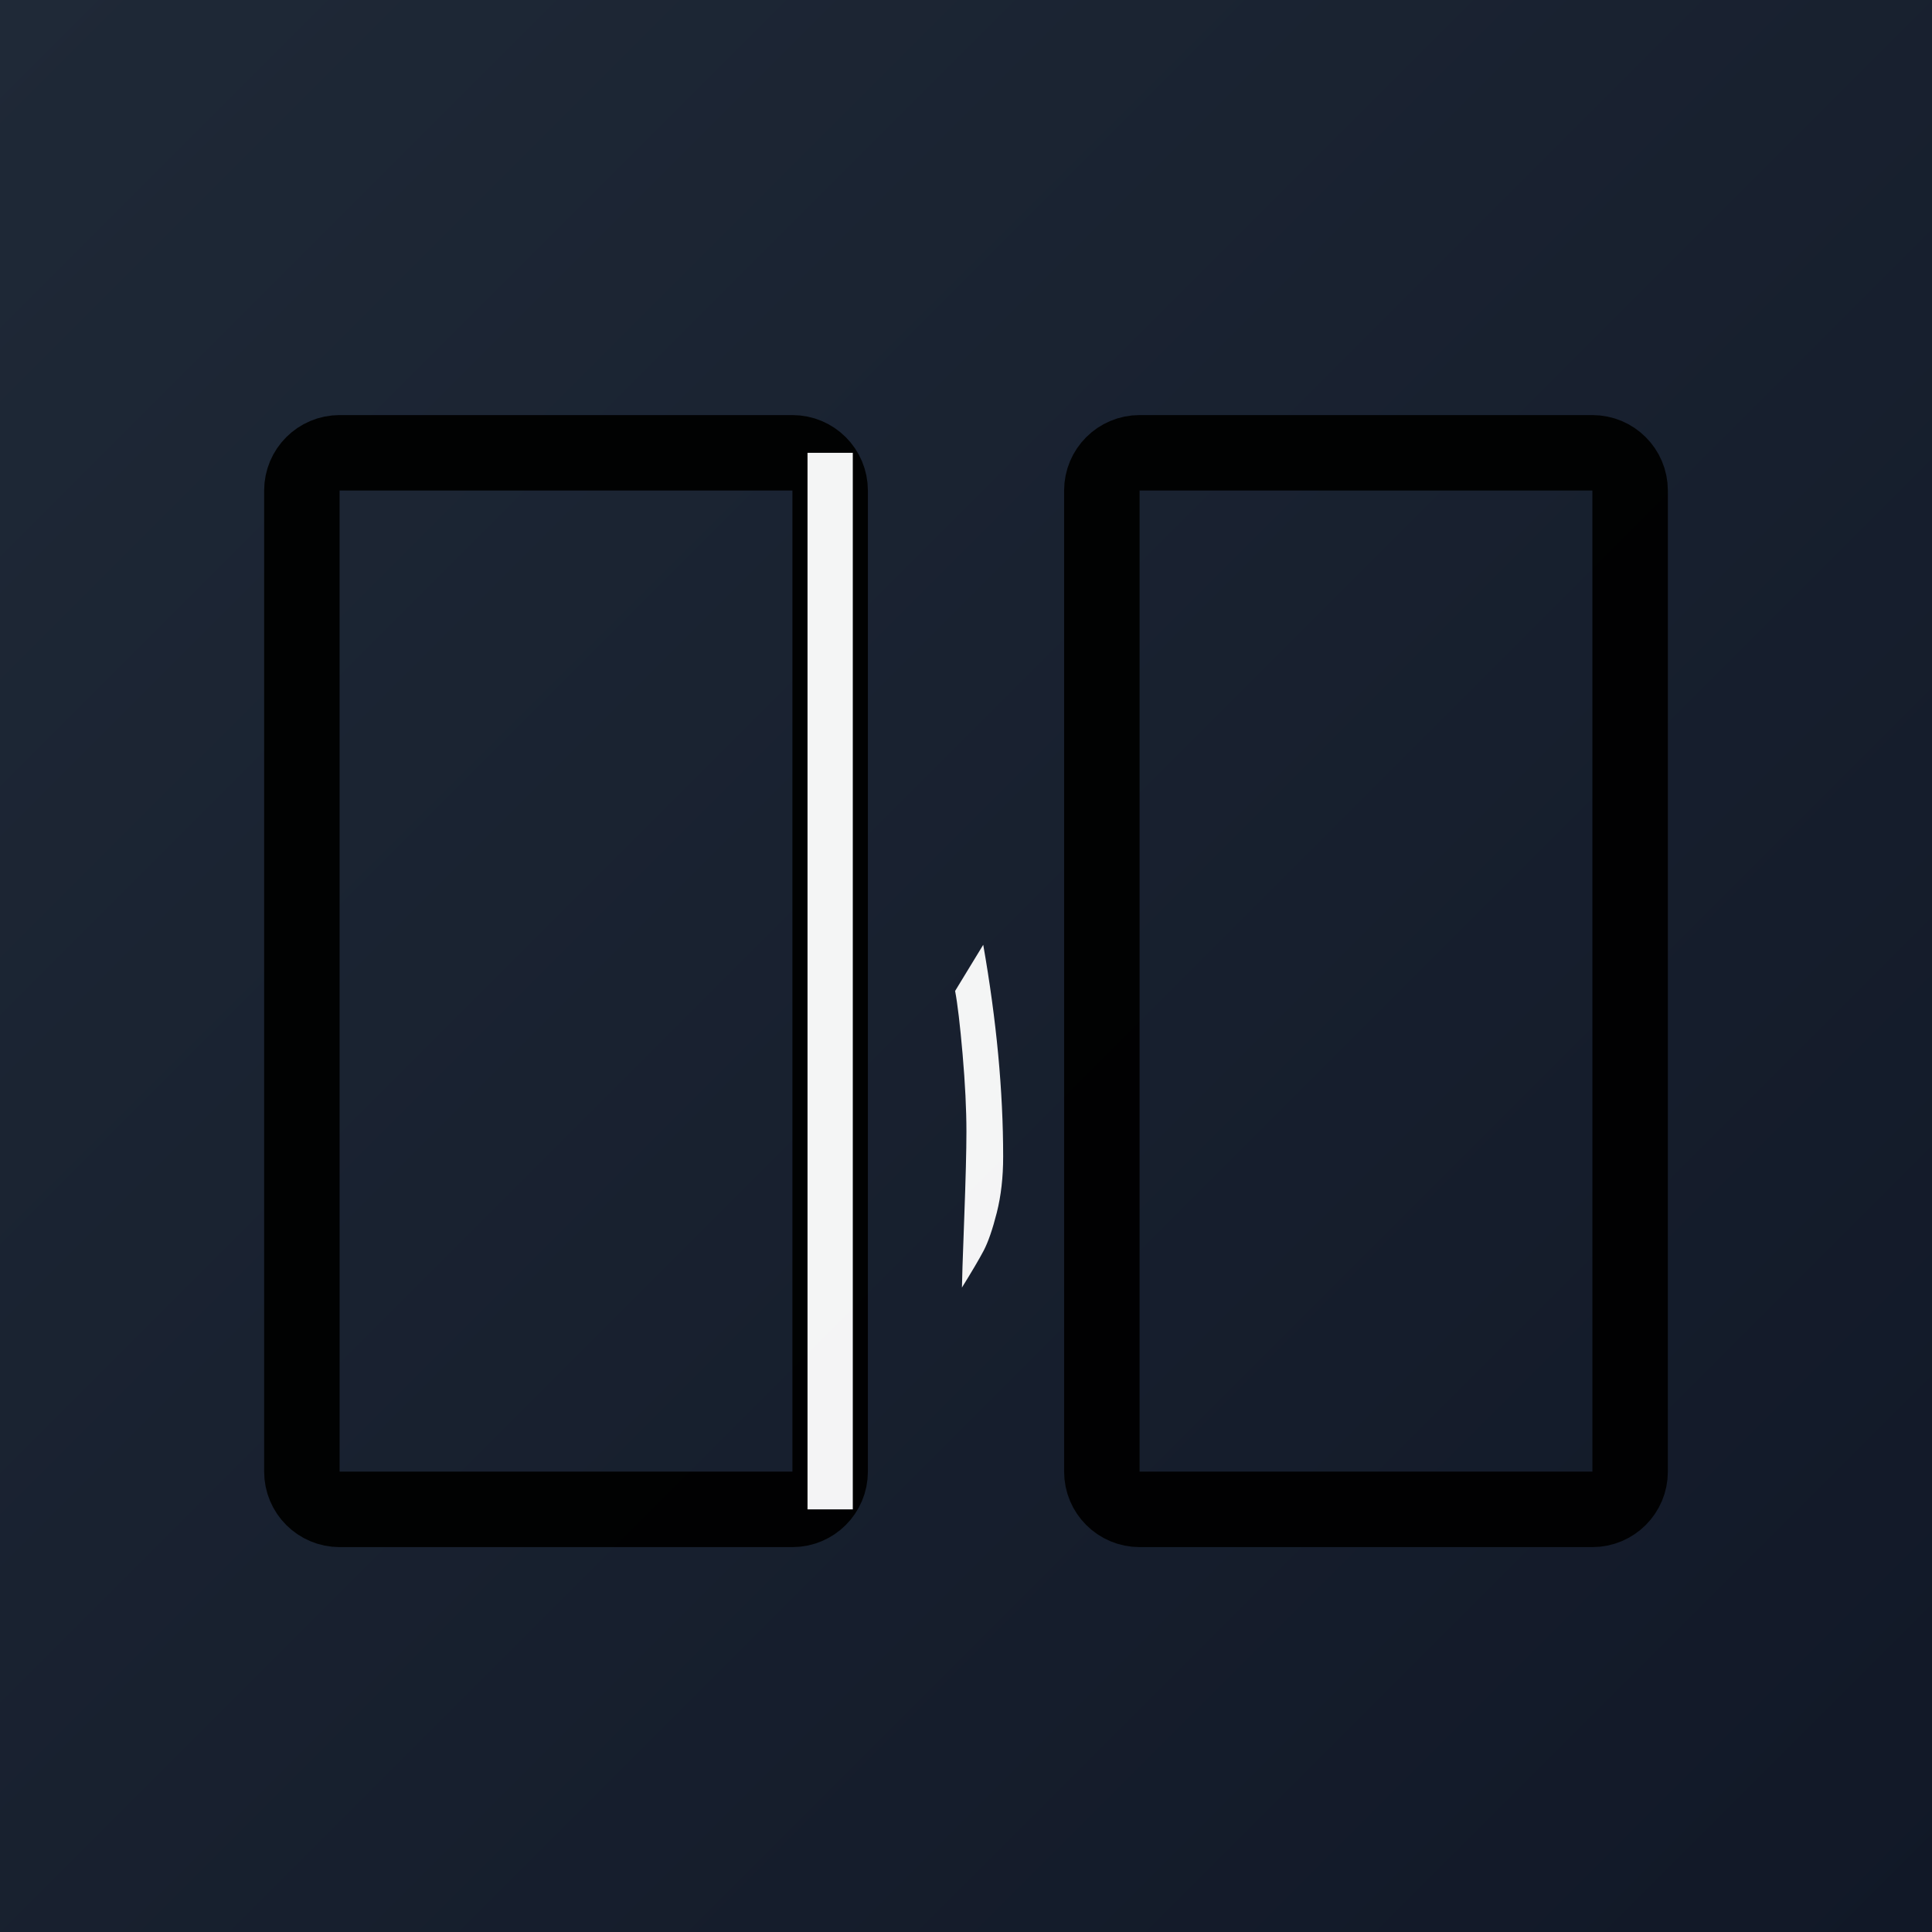
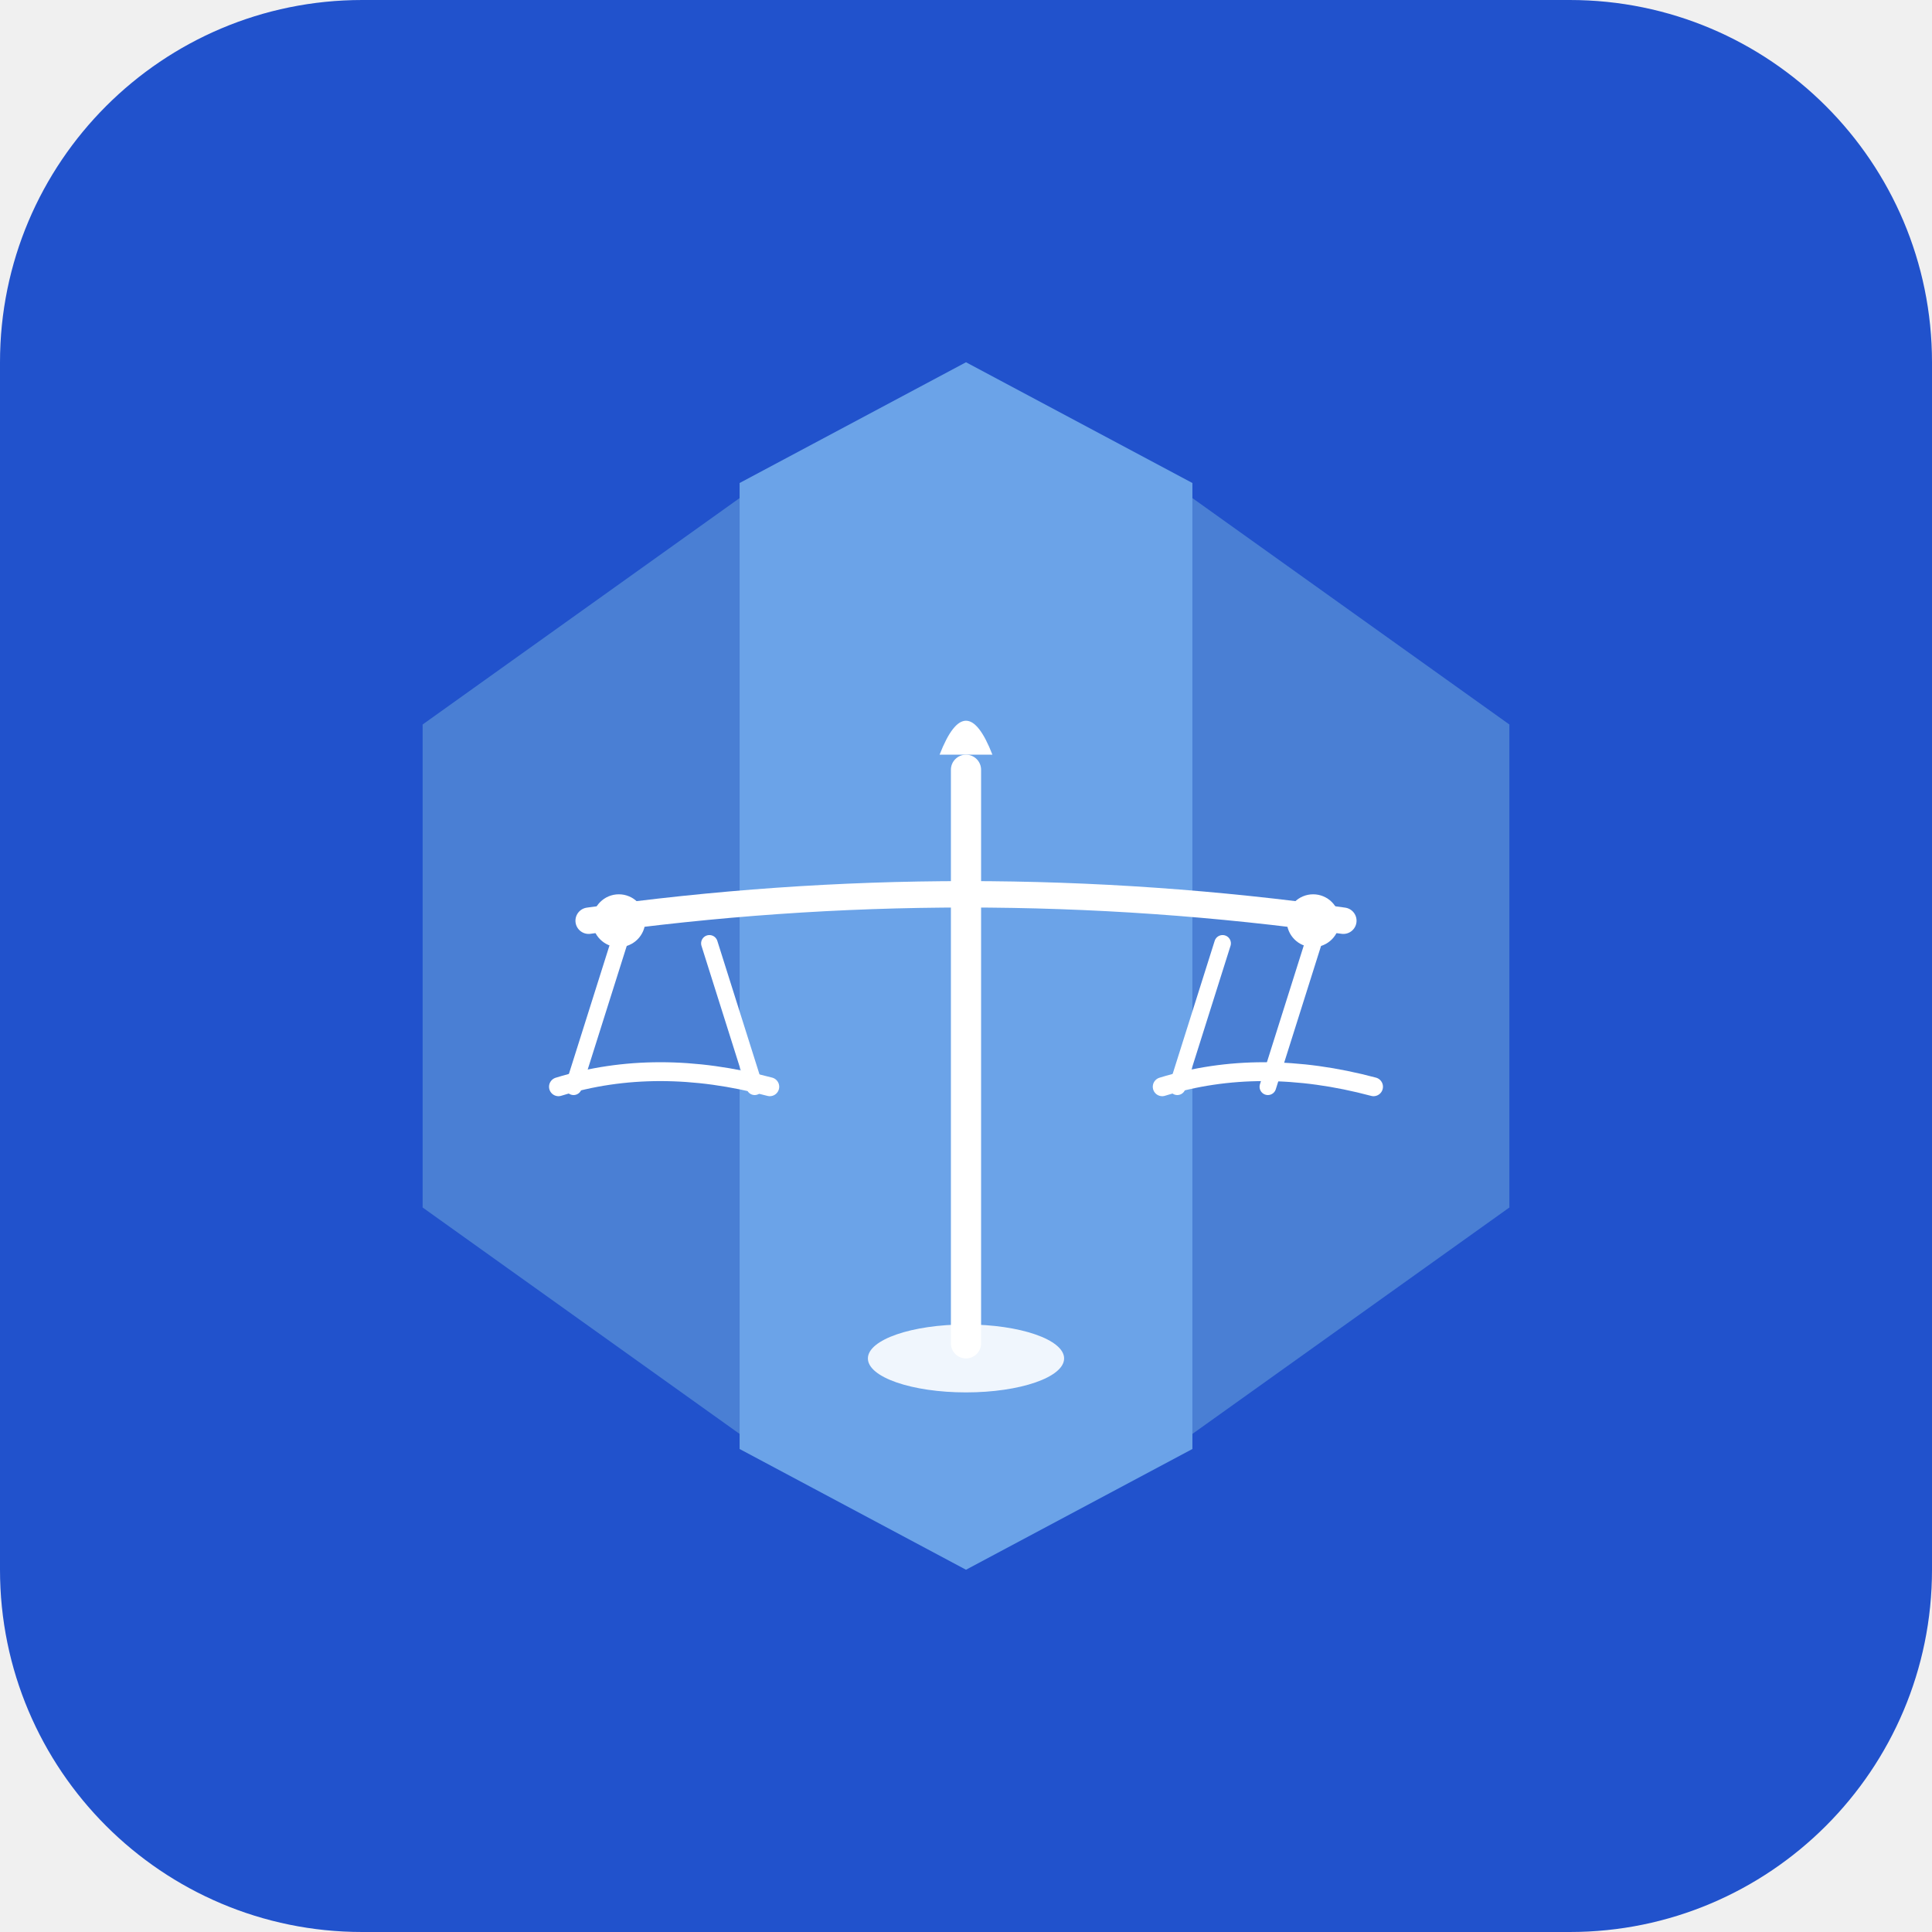
- <svg xmlns="http://www.w3.org/2000/svg" viewBox="0 0 512 512">
-   <defs>
-     <linearGradient id="grad" x1="0%" y1="0%" x2="100%" y2="100%">
-       <stop offset="0%" style="stop-color:#1f2937;stop-opacity:1" />
-       <stop offset="100%" style="stop-color:#111827;stop-opacity:1" />
-     </linearGradient>
-   </defs>
-   <rect width="512" height="512" fill="url(#grad)" />
-   <g fill="white" opacity="0.95">
-     <rect x="80" y="120" width="140" height="280" fill="none" stroke="currentColor" stroke-width="20" rx="10" />
-     <rect x="292" y="120" width="140" height="280" fill="none" stroke="currentColor" stroke-width="20" rx="10" />
-     <line x1="220" y1="120" x2="220" y2="400" stroke="white" stroke-width="12" />
-     <text x="256" y="300" font-size="120" font-weight="bold" text-anchor="middle" dominant-baseline="middle" fill="white" font-family="serif">ا</text>
+ <svg xmlns="http://www.w3.org/2000/svg" viewBox="0 0 512 512" fill="none">
+   <rect width="512" height="512" rx="96" fill="#2152cc" />
+   <g transform="translate(56, 56) scale(2)">
+     <path d="M28 68 L28 132 L70 162 L70 38 Z" fill="#4a7fd4" />
+     <path d="M172 68 L172 132 L130 162 L130 38 Z" fill="#4a7fd4" />
+     <path d="M70 36 L100 20 L130 36 L130 164 L100 180 L70 164 Z" fill="#6ba3e8" />
+     <rect x="98" y="72" width="4" height="80" rx="2" fill="white" />
+     <path d="M96.5 72 Q100 63 103.5 72" fill="white" />
+     <path d="M50 94 Q100 87 150 94" stroke="white" stroke-width="3.5" stroke-linecap="round" fill="none" />
+     <circle cx="54" cy="94" r="3.5" fill="white" />
+     <circle cx="146" cy="94" r="3.5" fill="white" />
+     <line x1="54" y1="97" x2="48" y2="116" stroke="white" stroke-width="2.2" stroke-linecap="round" />
+     <line x1="66" y1="97" x2="72" y2="116" stroke="white" stroke-width="2.2" stroke-linecap="round" />
+     <path d="M46 116 Q59 112 74 116" stroke="white" stroke-width="2.5" stroke-linecap="round" fill="none" />
+     <line x1="146" y1="97" x2="140" y2="116" stroke="white" stroke-width="2.2" stroke-linecap="round" />
+     <line x1="134" y1="97" x2="128" y2="116" stroke="white" stroke-width="2.2" stroke-linecap="round" />
+     <path d="M126 116 Q139 112 154 116" stroke="white" stroke-width="2.5" stroke-linecap="round" fill="none" />
+     <ellipse cx="100" cy="152" rx="13" ry="4.5" fill="white" opacity="0.9" />
  </g>
</svg>
